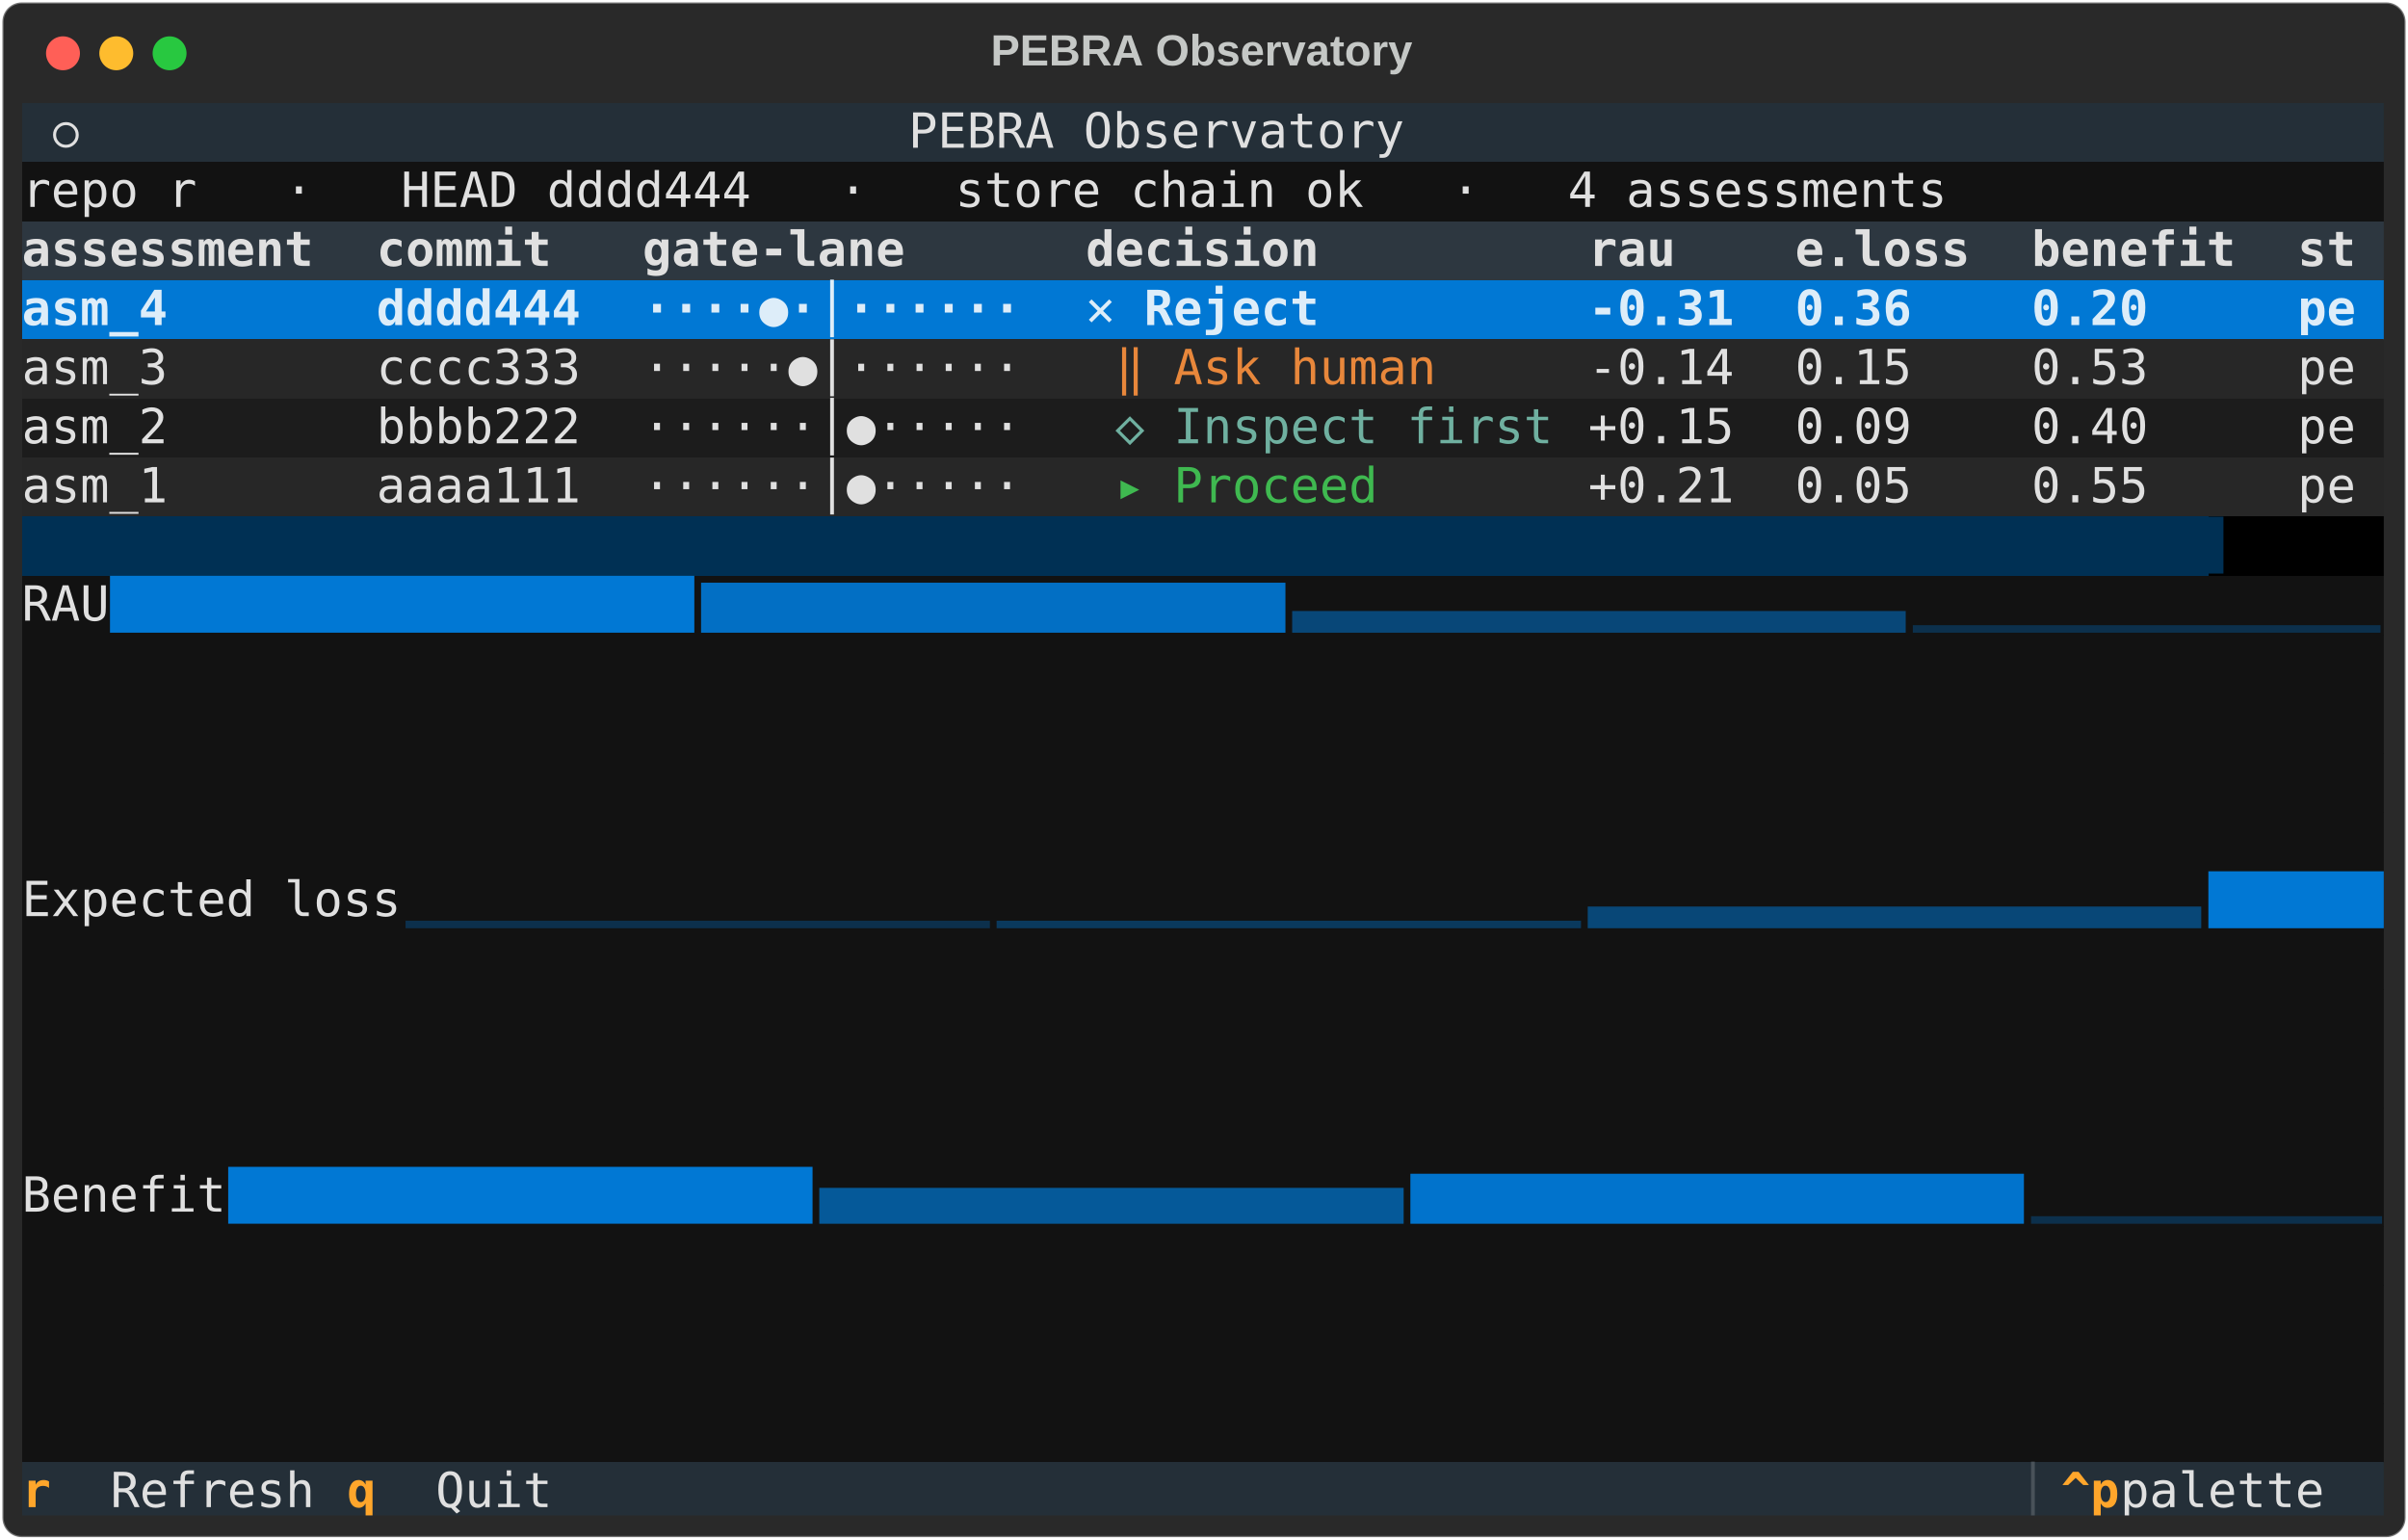
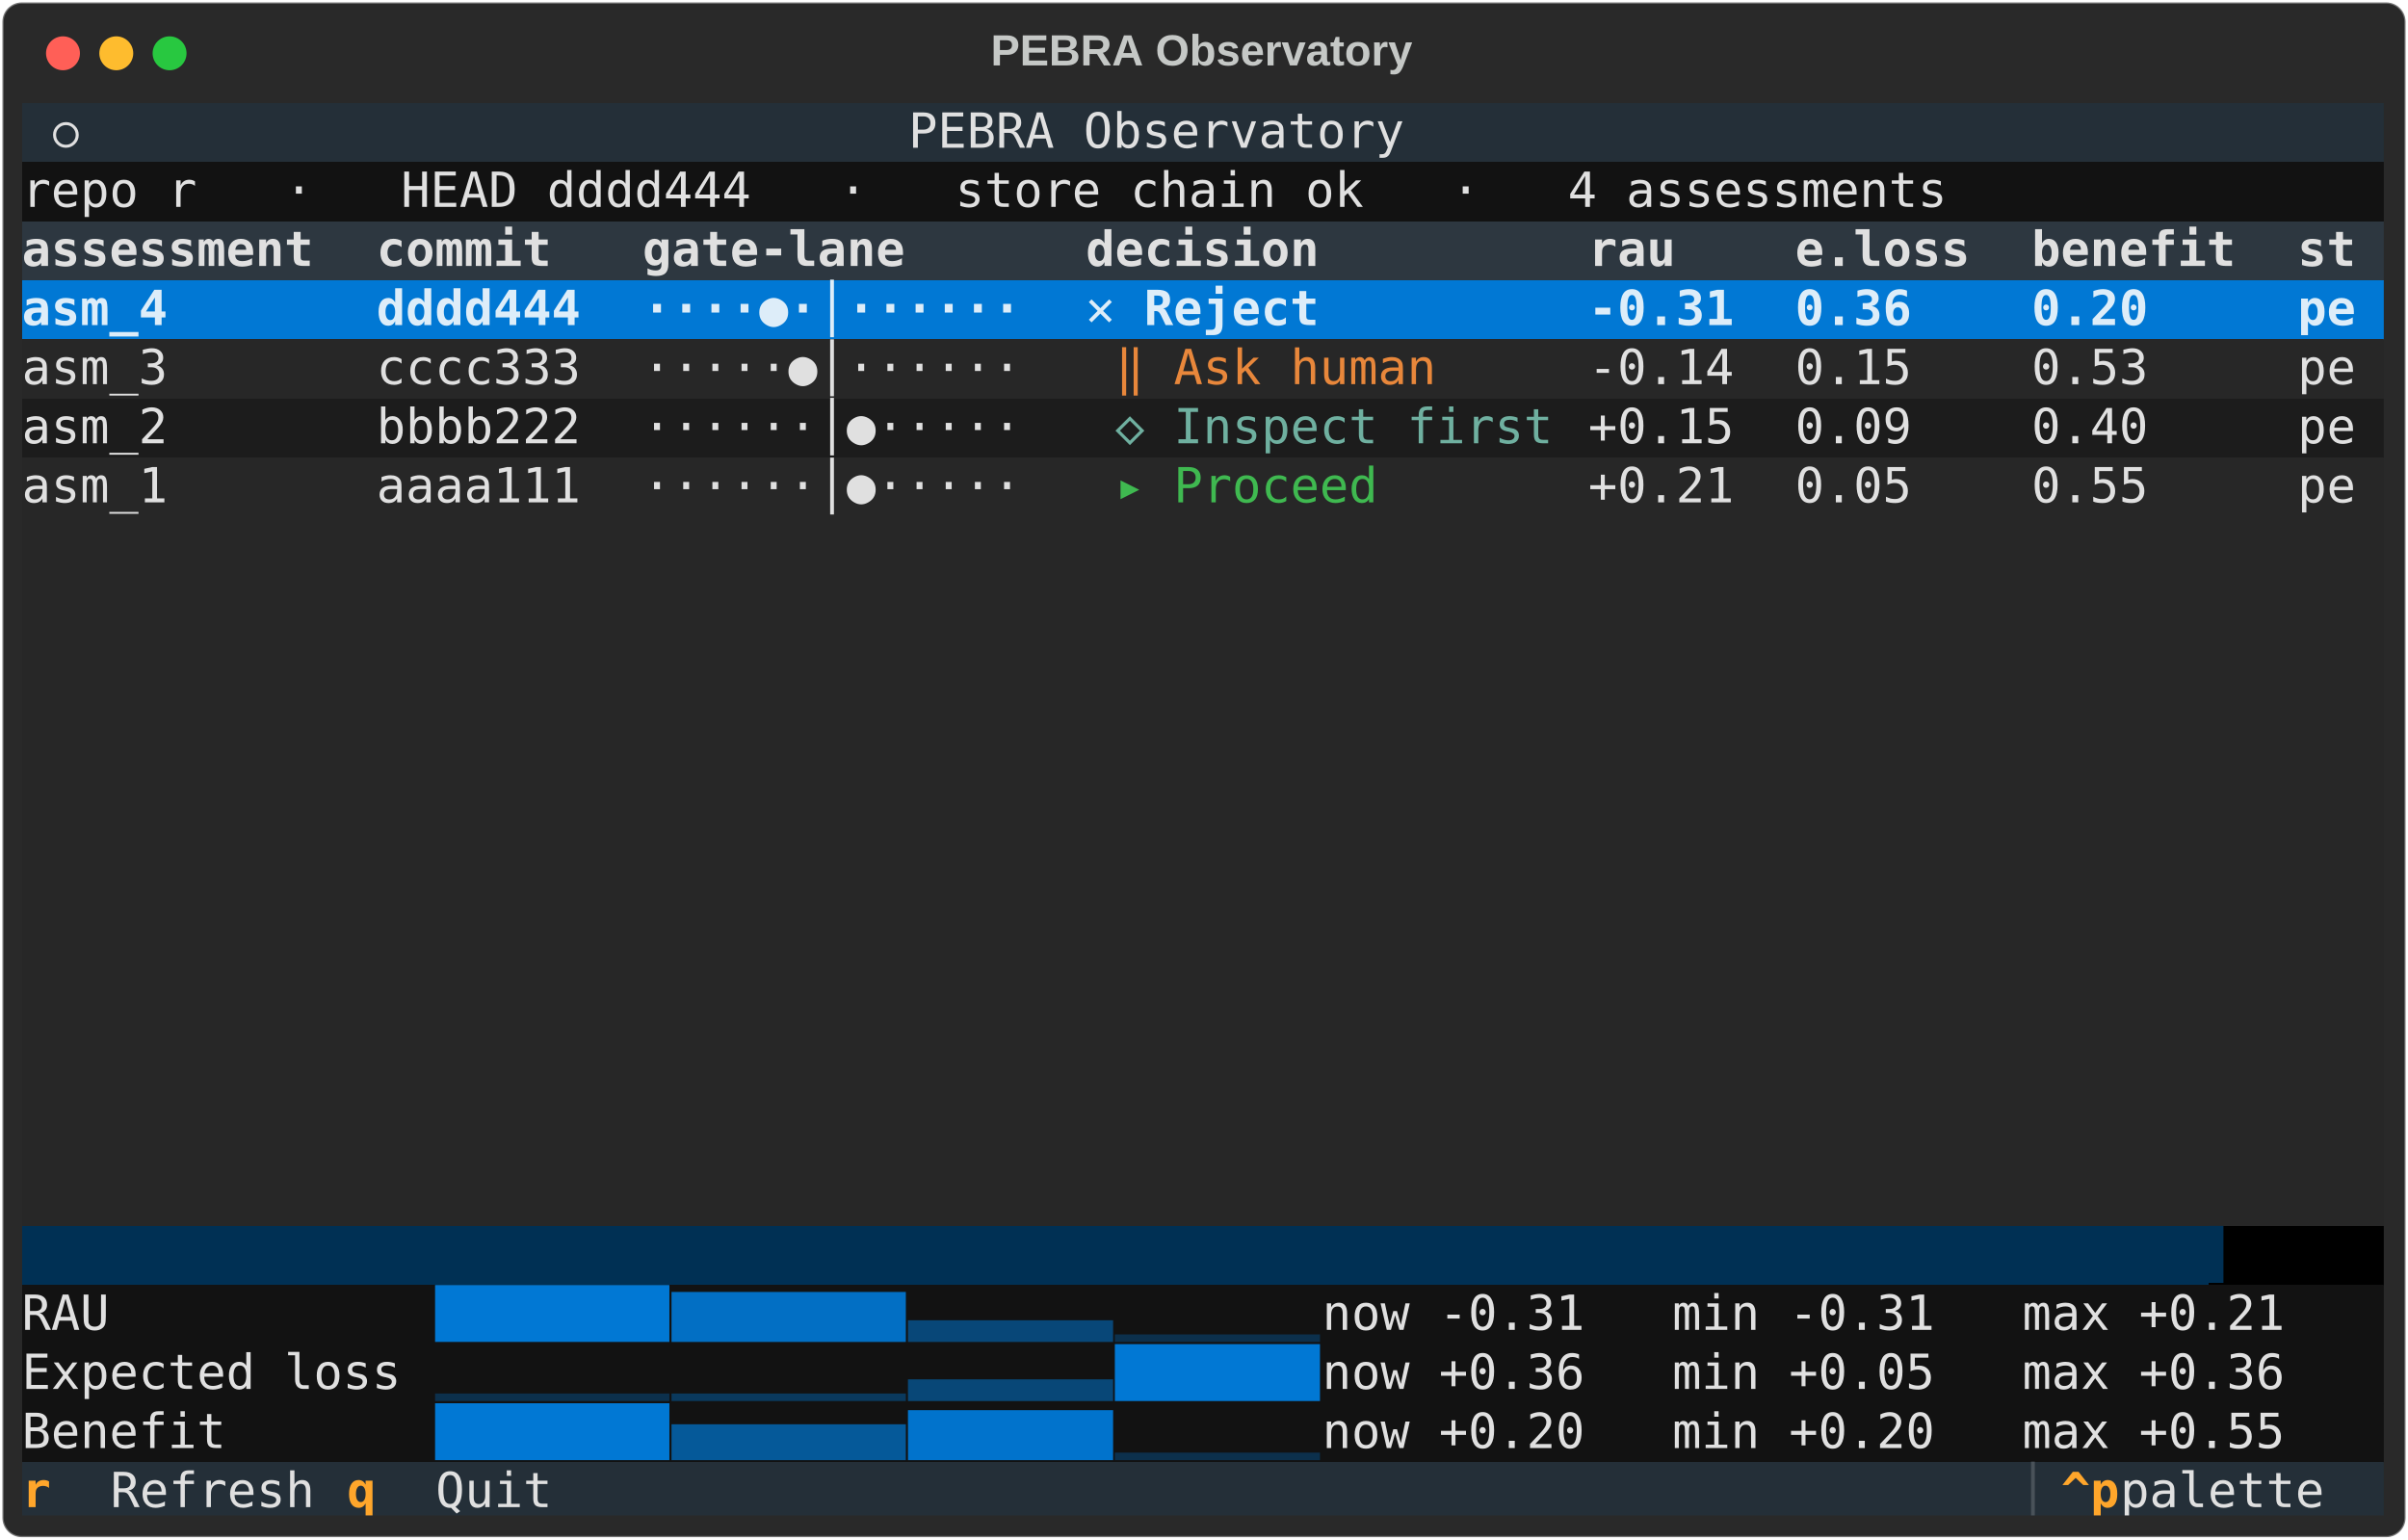
<svg xmlns="http://www.w3.org/2000/svg" class="rich-terminal" viewBox="0 0 994 635.6">
  <style>

    @font-face {
        font-family: "Fira Code";
        src: local("FiraCode-Regular"),
                url("https://cdnjs.cloudflare.com/ajax/libs/firacode/6.2.0/woff2/FiraCode-Regular.woff2") format("woff2"),
                url("https://cdnjs.cloudflare.com/ajax/libs/firacode/6.2.0/woff/FiraCode-Regular.woff") format("woff");
        font-style: normal;
        font-weight: 400;
    }
    @font-face {
        font-family: "Fira Code";
        src: local("FiraCode-Bold"),
                url("https://cdnjs.cloudflare.com/ajax/libs/firacode/6.2.0/woff2/FiraCode-Bold.woff2") format("woff2"),
                url("https://cdnjs.cloudflare.com/ajax/libs/firacode/6.2.0/woff/FiraCode-Bold.woff") format("woff");
        font-style: bold;
        font-weight: 700;
    }

-     .terminal-matrix {
+     .terminal-1086342496-matrix {
        font-family: Fira Code, monospace;
        font-size: 20px;
        line-height: 24.4px;
        font-variant-east-asian: full-width;
    }

-     .terminal-title {
+     .terminal-1086342496-title {
        font-size: 18px;
        font-weight: bold;
        font-family: arial;
    }

-     .terminal-r1 { fill: #c5c8c6 }
- .terminal-r2 { fill: #e0e0e0 }
- .terminal-r3 { fill: #e0e0e0;font-weight: bold }
- .terminal-r4 { fill: #ddedf9;font-weight: bold }
- .terminal-r5 { fill: #e8873b }
- .terminal-r6 { fill: #6fb0a0 }
- .terminal-r7 { fill: #3fb950 }
- .terminal-r8 { fill: #272727 }
- .terminal-r9 { fill: #003054 }
- .terminal-r10 { fill: #0178d4 }
- .terminal-r11 { fill: #026fc4 }
- .terminal-r12 { fill: #084778 }
- .terminal-r13 { fill: #0c304c }
- .terminal-r14 { fill: #0a395d }
- .terminal-r15 { fill: #084777 }
- .terminal-r16 { fill: #055999 }
- .terminal-r17 { fill: #0173cc }
- .terminal-r18 { fill: #ffa62b;font-weight: bold }
- .terminal-r19 { fill: #495259 }
+     .terminal-1086342496-r1 { fill: #c5c8c6 }
+ .terminal-1086342496-r2 { fill: #e0e0e0 }
+ .terminal-1086342496-r3 { fill: #e0e0e0;font-weight: bold }
+ .terminal-1086342496-r4 { fill: #ddedf9;font-weight: bold }
+ .terminal-1086342496-r5 { fill: #e8873b }
+ .terminal-1086342496-r6 { fill: #6fb0a0 }
+ .terminal-1086342496-r7 { fill: #3fb950 }
+ .terminal-1086342496-r8 { fill: #272727 }
+ .terminal-1086342496-r9 { fill: #003054 }
+ .terminal-1086342496-r10 { fill: #0178d4 }
+ .terminal-1086342496-r11 { fill: #026fc4 }
+ .terminal-1086342496-r12 { fill: #084778 }
+ .terminal-1086342496-r13 { fill: #0c304c }
+ .terminal-1086342496-r14 { fill: #0a395d }
+ .terminal-1086342496-r15 { fill: #084777 }
+ .terminal-1086342496-r16 { fill: #055999 }
+ .terminal-1086342496-r17 { fill: #0173cc }
+ .terminal-1086342496-r18 { fill: #ffa62b;font-weight: bold }
+ .terminal-1086342496-r19 { fill: #495259 }
    </style>
  <defs>
-     <clipPath id="terminal-clip-terminal">
+     <clipPath id="terminal-1086342496-clip-terminal">
      <rect x="0" y="0" width="975.0" height="584.6" />
    </clipPath>
-     <clipPath id="terminal-line-0">
+     <clipPath id="terminal-1086342496-line-0">
      <rect x="0" y="1.5" width="976" height="24.65" />
    </clipPath>
-     <clipPath id="terminal-line-1">
+     <clipPath id="terminal-1086342496-line-1">
      <rect x="0" y="25.9" width="976" height="24.65" />
    </clipPath>
-     <clipPath id="terminal-line-2">
+     <clipPath id="terminal-1086342496-line-2">
      <rect x="0" y="50.3" width="976" height="24.65" />
    </clipPath>
-     <clipPath id="terminal-line-3">
+     <clipPath id="terminal-1086342496-line-3">
      <rect x="0" y="74.7" width="976" height="24.65" />
    </clipPath>
-     <clipPath id="terminal-line-4">
+     <clipPath id="terminal-1086342496-line-4">
      <rect x="0" y="99.1" width="976" height="24.65" />
    </clipPath>
-     <clipPath id="terminal-line-5">
+     <clipPath id="terminal-1086342496-line-5">
      <rect x="0" y="123.5" width="976" height="24.65" />
    </clipPath>
-     <clipPath id="terminal-line-6">
+     <clipPath id="terminal-1086342496-line-6">
      <rect x="0" y="147.9" width="976" height="24.65" />
    </clipPath>
-     <clipPath id="terminal-line-7">
+     <clipPath id="terminal-1086342496-line-7">
      <rect x="0" y="172.3" width="976" height="24.65" />
    </clipPath>
-     <clipPath id="terminal-line-8">
+     <clipPath id="terminal-1086342496-line-8">
      <rect x="0" y="196.7" width="976" height="24.65" />
    </clipPath>
-     <clipPath id="terminal-line-9">
+     <clipPath id="terminal-1086342496-line-9">
      <rect x="0" y="221.1" width="976" height="24.65" />
    </clipPath>
-     <clipPath id="terminal-line-10">
+     <clipPath id="terminal-1086342496-line-10">
      <rect x="0" y="245.5" width="976" height="24.65" />
    </clipPath>
-     <clipPath id="terminal-line-11">
+     <clipPath id="terminal-1086342496-line-11">
      <rect x="0" y="269.9" width="976" height="24.65" />
    </clipPath>
-     <clipPath id="terminal-line-12">
+     <clipPath id="terminal-1086342496-line-12">
      <rect x="0" y="294.3" width="976" height="24.65" />
    </clipPath>
-     <clipPath id="terminal-line-13">
+     <clipPath id="terminal-1086342496-line-13">
      <rect x="0" y="318.7" width="976" height="24.65" />
    </clipPath>
-     <clipPath id="terminal-line-14">
+     <clipPath id="terminal-1086342496-line-14">
      <rect x="0" y="343.1" width="976" height="24.65" />
    </clipPath>
-     <clipPath id="terminal-line-15">
+     <clipPath id="terminal-1086342496-line-15">
      <rect x="0" y="367.5" width="976" height="24.65" />
    </clipPath>
-     <clipPath id="terminal-line-16">
+     <clipPath id="terminal-1086342496-line-16">
      <rect x="0" y="391.9" width="976" height="24.65" />
    </clipPath>
-     <clipPath id="terminal-line-17">
+     <clipPath id="terminal-1086342496-line-17">
      <rect x="0" y="416.3" width="976" height="24.65" />
    </clipPath>
-     <clipPath id="terminal-line-18">
+     <clipPath id="terminal-1086342496-line-18">
      <rect x="0" y="440.7" width="976" height="24.65" />
    </clipPath>
-     <clipPath id="terminal-line-19">
+     <clipPath id="terminal-1086342496-line-19">
      <rect x="0" y="465.1" width="976" height="24.65" />
    </clipPath>
-     <clipPath id="terminal-line-20">
+     <clipPath id="terminal-1086342496-line-20">
      <rect x="0" y="489.5" width="976" height="24.65" />
    </clipPath>
-     <clipPath id="terminal-line-21">
+     <clipPath id="terminal-1086342496-line-21">
      <rect x="0" y="513.9" width="976" height="24.65" />
    </clipPath>
-     <clipPath id="terminal-line-22">
+     <clipPath id="terminal-1086342496-line-22">
      <rect x="0" y="538.3" width="976" height="24.65" />
    </clipPath>
  </defs>
  <rect fill="#292929" stroke="rgba(255,255,255,0.35)" stroke-width="1" x="1" y="1" width="992" height="633.6" rx="8" />
-   <text class="terminal-title" fill="#c5c8c6" text-anchor="middle" x="496" y="27">PEBRA Observatory</text>
+   <text class="terminal-1086342496-title" fill="#c5c8c6" text-anchor="middle" x="496" y="27">PEBRA Observatory</text>
  <g transform="translate(26,22)">
    <circle cx="0" cy="0" r="7" fill="#ff5f57" />
    <circle cx="22" cy="0" r="7" fill="#febc2e" />
    <circle cx="44" cy="0" r="7" fill="#28c840" />
  </g>
-   <g transform="translate(9, 41)" clip-path="url(#terminal-clip-terminal)">
+   <g transform="translate(9, 41)" clip-path="url(#terminal-1086342496-clip-terminal)">
    <rect fill="#242f38" x="0" y="1.5" width="12.2" height="24.65" shape-rendering="crispEdges" />
    <rect fill="#242f38" x="12.2" y="1.5" width="12.2" height="24.65" shape-rendering="crispEdges" />
    <rect fill="#242f38" x="24.4" y="1.5" width="61" height="24.65" shape-rendering="crispEdges" />
    <rect fill="#242f38" x="85.4" y="1.5" width="12.2" height="24.65" shape-rendering="crispEdges" />
    <rect fill="#242f38" x="97.6" y="1.5" width="268.4" height="24.65" shape-rendering="crispEdges" />
    <rect fill="#242f38" x="366" y="1.5" width="207.4" height="24.65" shape-rendering="crispEdges" />
    <rect fill="#242f38" x="573.4" y="1.5" width="280.6" height="24.65" shape-rendering="crispEdges" />
    <rect fill="#242f38" x="854" y="1.5" width="12.2" height="24.65" shape-rendering="crispEdges" />
    <rect fill="#242f38" x="866.2" y="1.5" width="0" height="24.65" shape-rendering="crispEdges" />
    <rect fill="#242f38" x="866.2" y="1.5" width="109.8" height="24.65" shape-rendering="crispEdges" />
    <rect fill="#121212" x="0" y="25.9" width="805.2" height="24.65" shape-rendering="crispEdges" />
    <rect fill="#121212" x="805.2" y="25.9" width="170.8" height="24.65" shape-rendering="crispEdges" />
    <rect fill="#2d3740" x="0" y="50.3" width="146.4" height="24.65" shape-rendering="crispEdges" />
    <rect fill="#2d3740" x="146.4" y="50.3" width="109.8" height="24.65" shape-rendering="crispEdges" />
    <rect fill="#2d3740" x="256.2" y="50.3" width="183" height="24.65" shape-rendering="crispEdges" />
    <rect fill="#2d3740" x="439.2" y="50.3" width="207.4" height="24.65" shape-rendering="crispEdges" />
    <rect fill="#2d3740" x="646.6" y="50.3" width="85.4" height="24.65" shape-rendering="crispEdges" />
    <rect fill="#2d3740" x="732" y="50.3" width="97.6" height="24.65" shape-rendering="crispEdges" />
    <rect fill="#2d3740" x="829.6" y="50.3" width="109.8" height="24.65" shape-rendering="crispEdges" />
    <rect fill="#2d3740" x="939.4" y="50.3" width="36.6" height="24.65" shape-rendering="crispEdges" />
    <rect fill="#0178d4" x="0" y="74.7" width="146.4" height="24.65" shape-rendering="crispEdges" />
    <rect fill="#0178d4" x="146.4" y="74.7" width="109.8" height="24.65" shape-rendering="crispEdges" />
    <rect fill="#0178d4" x="256.2" y="74.7" width="183" height="24.65" shape-rendering="crispEdges" />
    <rect fill="#0178d4" x="439.2" y="74.7" width="207.4" height="24.65" shape-rendering="crispEdges" />
    <rect fill="#0178d4" x="646.6" y="74.7" width="85.4" height="24.65" shape-rendering="crispEdges" />
    <rect fill="#0178d4" x="732" y="74.7" width="97.6" height="24.65" shape-rendering="crispEdges" />
    <rect fill="#0178d4" x="829.6" y="74.7" width="109.8" height="24.65" shape-rendering="crispEdges" />
    <rect fill="#0178d4" x="939.4" y="74.7" width="36.6" height="24.65" shape-rendering="crispEdges" />
    <rect fill="#272727" x="0" y="99.1" width="146.4" height="24.65" shape-rendering="crispEdges" />
    <rect fill="#272727" x="146.4" y="99.1" width="109.8" height="24.65" shape-rendering="crispEdges" />
    <rect fill="#272727" x="256.2" y="99.1" width="183" height="24.65" shape-rendering="crispEdges" />
    <rect fill="#272727" x="439.2" y="99.1" width="12.2" height="24.65" shape-rendering="crispEdges" />
    <rect fill="#272727" x="451.4" y="99.1" width="134.2" height="24.65" shape-rendering="crispEdges" />
    <rect fill="#272727" x="585.6" y="99.1" width="61" height="24.65" shape-rendering="crispEdges" />
    <rect fill="#272727" x="646.6" y="99.1" width="85.4" height="24.65" shape-rendering="crispEdges" />
    <rect fill="#272727" x="732" y="99.1" width="97.6" height="24.65" shape-rendering="crispEdges" />
    <rect fill="#272727" x="829.6" y="99.1" width="109.8" height="24.65" shape-rendering="crispEdges" />
    <rect fill="#272727" x="939.4" y="99.1" width="36.6" height="24.65" shape-rendering="crispEdges" />
    <rect fill="#1c1c1c" x="0" y="123.5" width="146.4" height="24.65" shape-rendering="crispEdges" />
    <rect fill="#1c1c1c" x="146.4" y="123.5" width="109.8" height="24.65" shape-rendering="crispEdges" />
    <rect fill="#1c1c1c" x="256.2" y="123.5" width="183" height="24.65" shape-rendering="crispEdges" />
    <rect fill="#1c1c1c" x="439.2" y="123.5" width="12.2" height="24.65" shape-rendering="crispEdges" />
    <rect fill="#1c1c1c" x="451.4" y="123.5" width="183" height="24.65" shape-rendering="crispEdges" />
    <rect fill="#1c1c1c" x="634.4" y="123.5" width="12.2" height="24.65" shape-rendering="crispEdges" />
    <rect fill="#1c1c1c" x="646.6" y="123.5" width="85.4" height="24.65" shape-rendering="crispEdges" />
    <rect fill="#1c1c1c" x="732" y="123.5" width="97.6" height="24.65" shape-rendering="crispEdges" />
    <rect fill="#1c1c1c" x="829.6" y="123.5" width="109.8" height="24.65" shape-rendering="crispEdges" />
    <rect fill="#1c1c1c" x="939.4" y="123.5" width="36.6" height="24.65" shape-rendering="crispEdges" />
    <rect fill="#272727" x="0" y="147.9" width="146.4" height="24.65" shape-rendering="crispEdges" />
    <rect fill="#272727" x="146.4" y="147.9" width="109.8" height="24.65" shape-rendering="crispEdges" />
    <rect fill="#272727" x="256.2" y="147.9" width="183" height="24.65" shape-rendering="crispEdges" />
    <rect fill="#272727" x="439.2" y="147.9" width="12.2" height="24.65" shape-rendering="crispEdges" />
    <rect fill="#272727" x="451.4" y="147.9" width="109.8" height="24.65" shape-rendering="crispEdges" />
    <rect fill="#272727" x="561.2" y="147.9" width="85.4" height="24.65" shape-rendering="crispEdges" />
    <rect fill="#272727" x="646.6" y="147.9" width="85.4" height="24.65" shape-rendering="crispEdges" />
    <rect fill="#272727" x="732" y="147.9" width="97.6" height="24.65" shape-rendering="crispEdges" />
    <rect fill="#272727" x="829.6" y="147.9" width="109.8" height="24.65" shape-rendering="crispEdges" />
    <rect fill="#272727" x="939.4" y="147.9" width="36.6" height="24.65" shape-rendering="crispEdges" />
-     <rect fill="#003054" x="0" y="172.3" width="902.8" height="24.65" shape-rendering="crispEdges" />
-     <rect fill="#000000" x="902.8" y="172.3" width="12.2" height="24.65" shape-rendering="crispEdges" />
-     <rect fill="#000000" x="915" y="172.3" width="61" height="24.65" shape-rendering="crispEdges" />
-     <rect fill="#121212" x="0" y="196.7" width="36.6" height="24.65" shape-rendering="crispEdges" />
-     <rect fill="#121212" x="36.6" y="196.7" width="244" height="24.65" shape-rendering="crispEdges" />
-     <rect fill="#121212" x="280.6" y="196.7" width="244" height="24.65" shape-rendering="crispEdges" />
-     <rect fill="#121212" x="524.6" y="196.7" width="256.2" height="24.65" shape-rendering="crispEdges" />
-     <rect fill="#121212" x="780.8" y="196.7" width="195.2" height="24.65" shape-rendering="crispEdges" />
-     <rect fill="#121212" x="0" y="221.1" width="976" height="24.65" shape-rendering="crispEdges" />
-     <rect fill="#121212" x="0" y="245.5" width="976" height="24.65" shape-rendering="crispEdges" />
-     <rect fill="#121212" x="0" y="269.9" width="976" height="24.65" shape-rendering="crispEdges" />
-     <rect fill="#121212" x="0" y="294.3" width="976" height="24.65" shape-rendering="crispEdges" />
-     <rect fill="#121212" x="0" y="318.7" width="158.6" height="24.65" shape-rendering="crispEdges" />
-     <rect fill="#121212" x="158.6" y="318.7" width="244" height="24.65" shape-rendering="crispEdges" />
-     <rect fill="#121212" x="402.6" y="318.7" width="244" height="24.65" shape-rendering="crispEdges" />
-     <rect fill="#121212" x="646.6" y="318.7" width="256.2" height="24.65" shape-rendering="crispEdges" />
-     <rect fill="#121212" x="902.8" y="318.7" width="73.2" height="24.65" shape-rendering="crispEdges" />
-     <rect fill="#121212" x="0" y="343.1" width="976" height="24.65" shape-rendering="crispEdges" />
-     <rect fill="#121212" x="0" y="367.5" width="976" height="24.65" shape-rendering="crispEdges" />
-     <rect fill="#121212" x="0" y="391.9" width="976" height="24.65" shape-rendering="crispEdges" />
-     <rect fill="#121212" x="0" y="416.3" width="976" height="24.65" shape-rendering="crispEdges" />
-     <rect fill="#121212" x="0" y="440.7" width="85.4" height="24.65" shape-rendering="crispEdges" />
-     <rect fill="#121212" x="85.4" y="440.7" width="244" height="24.65" shape-rendering="crispEdges" />
-     <rect fill="#121212" x="329.4" y="440.7" width="244" height="24.65" shape-rendering="crispEdges" />
-     <rect fill="#121212" x="573.4" y="440.7" width="256.2" height="24.65" shape-rendering="crispEdges" />
-     <rect fill="#121212" x="829.6" y="440.7" width="146.4" height="24.65" shape-rendering="crispEdges" />
-     <rect fill="#121212" x="0" y="465.1" width="976" height="24.65" shape-rendering="crispEdges" />
-     <rect fill="#121212" x="0" y="489.5" width="976" height="24.65" shape-rendering="crispEdges" />
-     <rect fill="#121212" x="0" y="513.9" width="976" height="24.65" shape-rendering="crispEdges" />
-     <rect fill="#121212" x="0" y="538.3" width="976" height="24.65" shape-rendering="crispEdges" />
+     <rect fill="#272727" x="0" y="172.3" width="976" height="24.65" shape-rendering="crispEdges" />
+     <rect fill="#272727" x="0" y="196.7" width="976" height="24.65" shape-rendering="crispEdges" />
+     <rect fill="#272727" x="0" y="221.1" width="976" height="24.65" shape-rendering="crispEdges" />
+     <rect fill="#272727" x="0" y="245.5" width="976" height="24.65" shape-rendering="crispEdges" />
+     <rect fill="#272727" x="0" y="269.9" width="976" height="24.65" shape-rendering="crispEdges" />
+     <rect fill="#272727" x="0" y="294.3" width="976" height="24.65" shape-rendering="crispEdges" />
+     <rect fill="#272727" x="0" y="318.7" width="976" height="24.65" shape-rendering="crispEdges" />
+     <rect fill="#272727" x="0" y="343.1" width="976" height="24.65" shape-rendering="crispEdges" />
+     <rect fill="#272727" x="0" y="367.5" width="976" height="24.65" shape-rendering="crispEdges" />
+     <rect fill="#272727" x="0" y="391.9" width="976" height="24.65" shape-rendering="crispEdges" />
+     <rect fill="#272727" x="0" y="416.3" width="976" height="24.65" shape-rendering="crispEdges" />
+     <rect fill="#272727" x="0" y="440.7" width="976" height="24.65" shape-rendering="crispEdges" />
+     <rect fill="#003054" x="0" y="465.1" width="902.8" height="24.65" shape-rendering="crispEdges" />
+     <rect fill="#000000" x="902.8" y="465.1" width="12.2" height="24.65" shape-rendering="crispEdges" />
+     <rect fill="#000000" x="915" y="465.1" width="61" height="24.65" shape-rendering="crispEdges" />
+     <rect fill="#121212" x="0" y="489.5" width="36.6" height="24.65" shape-rendering="crispEdges" />
+     <rect fill="#121212" x="36.6" y="489.5" width="134.2" height="24.65" shape-rendering="crispEdges" />
+     <rect fill="#121212" x="170.8" y="489.5" width="97.6" height="24.65" shape-rendering="crispEdges" />
+     <rect fill="#121212" x="268.4" y="489.5" width="97.6" height="24.65" shape-rendering="crispEdges" />
+     <rect fill="#121212" x="366" y="489.5" width="85.4" height="24.65" shape-rendering="crispEdges" />
+     <rect fill="#121212" x="451.4" y="489.5" width="85.4" height="24.65" shape-rendering="crispEdges" />
+     <rect fill="#121212" x="536.8" y="489.5" width="402.6" height="24.65" shape-rendering="crispEdges" />
+     <rect fill="#121212" x="939.4" y="489.5" width="36.6" height="24.65" shape-rendering="crispEdges" />
+     <rect fill="#121212" x="0" y="513.9" width="158.6" height="24.65" shape-rendering="crispEdges" />
+     <rect fill="#121212" x="158.6" y="513.9" width="12.2" height="24.65" shape-rendering="crispEdges" />
+     <rect fill="#121212" x="170.8" y="513.9" width="97.6" height="24.65" shape-rendering="crispEdges" />
+     <rect fill="#121212" x="268.4" y="513.9" width="97.6" height="24.65" shape-rendering="crispEdges" />
+     <rect fill="#121212" x="366" y="513.9" width="85.4" height="24.65" shape-rendering="crispEdges" />
+     <rect fill="#121212" x="451.4" y="513.9" width="85.4" height="24.65" shape-rendering="crispEdges" />
+     <rect fill="#121212" x="536.8" y="513.9" width="402.6" height="24.65" shape-rendering="crispEdges" />
+     <rect fill="#121212" x="939.4" y="513.9" width="36.6" height="24.65" shape-rendering="crispEdges" />
+     <rect fill="#121212" x="0" y="538.3" width="85.4" height="24.65" shape-rendering="crispEdges" />
+     <rect fill="#121212" x="85.4" y="538.3" width="85.4" height="24.65" shape-rendering="crispEdges" />
+     <rect fill="#121212" x="170.8" y="538.3" width="97.6" height="24.65" shape-rendering="crispEdges" />
+     <rect fill="#121212" x="268.4" y="538.3" width="97.6" height="24.65" shape-rendering="crispEdges" />
+     <rect fill="#121212" x="366" y="538.3" width="85.4" height="24.65" shape-rendering="crispEdges" />
+     <rect fill="#121212" x="451.4" y="538.3" width="85.4" height="24.65" shape-rendering="crispEdges" />
+     <rect fill="#121212" x="536.8" y="538.3" width="402.6" height="24.65" shape-rendering="crispEdges" />
+     <rect fill="#121212" x="939.4" y="538.3" width="36.6" height="24.65" shape-rendering="crispEdges" />
    <rect fill="#242f38" x="0" y="562.7" width="36.6" height="24.65" shape-rendering="crispEdges" />
    <rect fill="#242f38" x="36.6" y="562.7" width="97.6" height="24.65" shape-rendering="crispEdges" />
    <rect fill="#242f38" x="134.2" y="562.7" width="36.6" height="24.65" shape-rendering="crispEdges" />
    <rect fill="#242f38" x="170.8" y="562.7" width="61" height="24.65" shape-rendering="crispEdges" />
    <rect fill="#242f38" x="231.8" y="562.7" width="597.8" height="24.65" shape-rendering="crispEdges" />
    <rect fill="#242f38" x="829.6" y="562.7" width="12.2" height="24.65" shape-rendering="crispEdges" />
    <rect fill="#242f38" x="841.8" y="562.7" width="24.4" height="24.65" shape-rendering="crispEdges" />
    <rect fill="#242f38" x="866.2" y="562.7" width="97.6" height="24.65" shape-rendering="crispEdges" />
    <rect fill="#242f38" x="963.8" y="562.7" width="12.2" height="24.65" shape-rendering="crispEdges" />
-     <g class="terminal-matrix">
-       <text class="terminal-r2" x="12.2" y="20" textLength="12.2" clip-path="url(#terminal-line-0)">⭘</text>
-       <text class="terminal-r2" x="366" y="20" textLength="207.4" clip-path="url(#terminal-line-0)">PEBRA Observatory</text>
-       <text class="terminal-r1" x="976" y="20" textLength="12.2" clip-path="url(#terminal-line-0)">
- </text>
-       <text class="terminal-r2" x="0" y="44.4" textLength="805.2" clip-path="url(#terminal-line-1)">repo r   ·   HEAD dddd444   ·   store chain ok   ·   4 assessments</text>
-       <text class="terminal-r1" x="976" y="44.4" textLength="12.2" clip-path="url(#terminal-line-1)">
- </text>
-       <text class="terminal-r3" x="0" y="68.8" textLength="146.4" clip-path="url(#terminal-line-2)"> assessment </text>
-       <text class="terminal-r3" x="146.4" y="68.8" textLength="109.8" clip-path="url(#terminal-line-2)"> commit  </text>
-       <text class="terminal-r3" x="256.2" y="68.8" textLength="183" clip-path="url(#terminal-line-2)"> gate-lane     </text>
-       <text class="terminal-r3" x="439.2" y="68.8" textLength="207.4" clip-path="url(#terminal-line-2)"> decision        </text>
-       <text class="terminal-r3" x="646.6" y="68.8" textLength="85.4" clip-path="url(#terminal-line-2)"> rau   </text>
-       <text class="terminal-r3" x="732" y="68.8" textLength="97.6" clip-path="url(#terminal-line-2)"> e.loss </text>
-       <text class="terminal-r3" x="829.6" y="68.8" textLength="109.8" clip-path="url(#terminal-line-2)"> benefit </text>
-       <text class="terminal-r3" x="939.4" y="68.8" textLength="36.6" clip-path="url(#terminal-line-2)"> st</text>
-       <text class="terminal-r1" x="976" y="68.8" textLength="12.2" clip-path="url(#terminal-line-2)">
- </text>
-       <text class="terminal-r4" x="0" y="93.2" textLength="146.4" clip-path="url(#terminal-line-3)"> asm_4      </text>
-       <text class="terminal-r4" x="146.4" y="93.2" textLength="109.8" clip-path="url(#terminal-line-3)"> dddd444 </text>
-       <text class="terminal-r4" x="256.2" y="93.2" textLength="183" clip-path="url(#terminal-line-3)"> ····●·│······ </text>
-       <text class="terminal-r4" x="439.2" y="93.2" textLength="207.4" clip-path="url(#terminal-line-3)"> ✕ Reject        </text>
-       <text class="terminal-r4" x="646.6" y="93.2" textLength="85.4" clip-path="url(#terminal-line-3)"> -0.31 </text>
-       <text class="terminal-r4" x="732" y="93.2" textLength="97.6" clip-path="url(#terminal-line-3)"> 0.36   </text>
-       <text class="terminal-r4" x="829.6" y="93.2" textLength="109.8" clip-path="url(#terminal-line-3)"> 0.20    </text>
-       <text class="terminal-r4" x="939.4" y="93.2" textLength="36.6" clip-path="url(#terminal-line-3)"> pe</text>
-       <text class="terminal-r1" x="976" y="93.2" textLength="12.2" clip-path="url(#terminal-line-3)">
- </text>
-       <text class="terminal-r2" x="0" y="117.6" textLength="146.4" clip-path="url(#terminal-line-4)"> asm_3      </text>
-       <text class="terminal-r2" x="146.4" y="117.6" textLength="109.8" clip-path="url(#terminal-line-4)"> cccc333 </text>
-       <text class="terminal-r2" x="256.2" y="117.6" textLength="183" clip-path="url(#terminal-line-4)"> ·····●│······ </text>
-       <text class="terminal-r5" x="451.4" y="117.6" textLength="134.2" clip-path="url(#terminal-line-4)">‖ Ask human</text>
-       <text class="terminal-r2" x="646.6" y="117.6" textLength="85.4" clip-path="url(#terminal-line-4)"> -0.14 </text>
-       <text class="terminal-r2" x="732" y="117.6" textLength="97.6" clip-path="url(#terminal-line-4)"> 0.15   </text>
-       <text class="terminal-r2" x="829.6" y="117.6" textLength="109.8" clip-path="url(#terminal-line-4)"> 0.53    </text>
-       <text class="terminal-r2" x="939.4" y="117.6" textLength="36.6" clip-path="url(#terminal-line-4)"> pe</text>
-       <text class="terminal-r1" x="976" y="117.6" textLength="12.2" clip-path="url(#terminal-line-4)">
- </text>
-       <text class="terminal-r2" x="0" y="142" textLength="146.4" clip-path="url(#terminal-line-5)"> asm_2      </text>
-       <text class="terminal-r2" x="146.4" y="142" textLength="109.8" clip-path="url(#terminal-line-5)"> bbbb222 </text>
-       <text class="terminal-r2" x="256.2" y="142" textLength="183" clip-path="url(#terminal-line-5)"> ······│●····· </text>
-       <text class="terminal-r6" x="451.4" y="142" textLength="183" clip-path="url(#terminal-line-5)">◇ Inspect first</text>
-       <text class="terminal-r2" x="646.6" y="142" textLength="85.4" clip-path="url(#terminal-line-5)"> +0.15 </text>
-       <text class="terminal-r2" x="732" y="142" textLength="97.6" clip-path="url(#terminal-line-5)"> 0.09   </text>
-       <text class="terminal-r2" x="829.6" y="142" textLength="109.8" clip-path="url(#terminal-line-5)"> 0.40    </text>
-       <text class="terminal-r2" x="939.4" y="142" textLength="36.6" clip-path="url(#terminal-line-5)"> pe</text>
-       <text class="terminal-r1" x="976" y="142" textLength="12.2" clip-path="url(#terminal-line-5)">
- </text>
-       <text class="terminal-r2" x="0" y="166.4" textLength="146.4" clip-path="url(#terminal-line-6)"> asm_1      </text>
-       <text class="terminal-r2" x="146.4" y="166.4" textLength="109.8" clip-path="url(#terminal-line-6)"> aaaa111 </text>
-       <text class="terminal-r2" x="256.2" y="166.4" textLength="183" clip-path="url(#terminal-line-6)"> ······│●····· </text>
-       <text class="terminal-r7" x="451.4" y="166.4" textLength="109.8" clip-path="url(#terminal-line-6)">▸ Proceed</text>
-       <text class="terminal-r2" x="646.6" y="166.4" textLength="85.4" clip-path="url(#terminal-line-6)"> +0.21 </text>
-       <text class="terminal-r2" x="732" y="166.4" textLength="97.6" clip-path="url(#terminal-line-6)"> 0.05   </text>
-       <text class="terminal-r2" x="829.6" y="166.4" textLength="109.8" clip-path="url(#terminal-line-6)"> 0.55    </text>
-       <text class="terminal-r2" x="939.4" y="166.4" textLength="36.6" clip-path="url(#terminal-line-6)"> pe</text>
-       <text class="terminal-r1" x="976" y="166.4" textLength="12.2" clip-path="url(#terminal-line-6)">
- </text>
-       <text class="terminal-r9" x="902.8" y="190.8" textLength="12.2" clip-path="url(#terminal-line-7)">▌</text>
-       <text class="terminal-r1" x="976" y="190.8" textLength="12.2" clip-path="url(#terminal-line-7)">
- </text>
-       <text class="terminal-r2" x="0" y="215.2" textLength="36.6" clip-path="url(#terminal-line-8)">RAU</text>
-       <text class="terminal-r10" x="36.6" y="215.2" textLength="244" clip-path="url(#terminal-line-8)">████████████████████</text>
-       <text class="terminal-r11" x="280.6" y="215.2" textLength="244" clip-path="url(#terminal-line-8)">▇▇▇▇▇▇▇▇▇▇▇▇▇▇▇▇▇▇▇▇</text>
-       <text class="terminal-r12" x="524.6" y="215.2" textLength="256.2" clip-path="url(#terminal-line-8)">▃▃▃▃▃▃▃▃▃▃▃▃▃▃▃▃▃▃▃▃▃</text>
-       <text class="terminal-r13" x="780.8" y="215.2" textLength="195.2" clip-path="url(#terminal-line-8)">▁▁▁▁▁▁▁▁▁▁▁▁▁▁▁▁</text>
-       <text class="terminal-r1" x="976" y="215.2" textLength="12.2" clip-path="url(#terminal-line-8)">
- </text>
-       <text class="terminal-r1" x="976" y="239.6" textLength="12.2" clip-path="url(#terminal-line-9)">
- </text>
-       <text class="terminal-r1" x="976" y="264" textLength="12.2" clip-path="url(#terminal-line-10)">
- </text>
-       <text class="terminal-r1" x="976" y="288.4" textLength="12.2" clip-path="url(#terminal-line-11)">
- </text>
-       <text class="terminal-r1" x="976" y="312.8" textLength="12.2" clip-path="url(#terminal-line-12)">
- </text>
-       <text class="terminal-r2" x="0" y="337.2" textLength="158.6" clip-path="url(#terminal-line-13)">Expected loss</text>
-       <text class="terminal-r13" x="158.6" y="337.2" textLength="244" clip-path="url(#terminal-line-13)">▁▁▁▁▁▁▁▁▁▁▁▁▁▁▁▁▁▁▁▁</text>
-       <text class="terminal-r14" x="402.6" y="337.2" textLength="244" clip-path="url(#terminal-line-13)">▁▁▁▁▁▁▁▁▁▁▁▁▁▁▁▁▁▁▁▁</text>
-       <text class="terminal-r15" x="646.6" y="337.2" textLength="256.2" clip-path="url(#terminal-line-13)">▃▃▃▃▃▃▃▃▃▃▃▃▃▃▃▃▃▃▃▃▃</text>
-       <text class="terminal-r10" x="902.8" y="337.2" textLength="73.2" clip-path="url(#terminal-line-13)">██████</text>
-       <text class="terminal-r1" x="976" y="337.2" textLength="12.2" clip-path="url(#terminal-line-13)">
- </text>
-       <text class="terminal-r1" x="976" y="361.6" textLength="12.2" clip-path="url(#terminal-line-14)">
- </text>
-       <text class="terminal-r1" x="976" y="386" textLength="12.2" clip-path="url(#terminal-line-15)">
- </text>
-       <text class="terminal-r1" x="976" y="410.4" textLength="12.2" clip-path="url(#terminal-line-16)">
- </text>
-       <text class="terminal-r1" x="976" y="434.8" textLength="12.2" clip-path="url(#terminal-line-17)">
- </text>
-       <text class="terminal-r2" x="0" y="459.2" textLength="85.4" clip-path="url(#terminal-line-18)">Benefit</text>
-       <text class="terminal-r10" x="85.4" y="459.2" textLength="244" clip-path="url(#terminal-line-18)">████████████████████</text>
-       <text class="terminal-r16" x="329.4" y="459.2" textLength="244" clip-path="url(#terminal-line-18)">▅▅▅▅▅▅▅▅▅▅▅▅▅▅▅▅▅▅▅▅</text>
-       <text class="terminal-r17" x="573.4" y="459.2" textLength="256.2" clip-path="url(#terminal-line-18)">▇▇▇▇▇▇▇▇▇▇▇▇▇▇▇▇▇▇▇▇▇</text>
-       <text class="terminal-r13" x="829.6" y="459.2" textLength="146.4" clip-path="url(#terminal-line-18)">▁▁▁▁▁▁▁▁▁▁▁▁</text>
-       <text class="terminal-r1" x="976" y="459.2" textLength="12.2" clip-path="url(#terminal-line-18)">
- </text>
-       <text class="terminal-r1" x="976" y="483.6" textLength="12.2" clip-path="url(#terminal-line-19)">
- </text>
-       <text class="terminal-r1" x="976" y="508" textLength="12.2" clip-path="url(#terminal-line-20)">
- </text>
-       <text class="terminal-r1" x="976" y="532.4" textLength="12.2" clip-path="url(#terminal-line-21)">
- </text>
-       <text class="terminal-r1" x="976" y="556.8" textLength="12.2" clip-path="url(#terminal-line-22)">
- </text>
-       <text class="terminal-r18" x="0" y="581.2" textLength="36.6" clip-path="url(#terminal-line-23)"> r </text>
-       <text class="terminal-r2" x="36.6" y="581.2" textLength="97.6" clip-path="url(#terminal-line-23)">Refresh </text>
-       <text class="terminal-r18" x="134.2" y="581.2" textLength="36.6" clip-path="url(#terminal-line-23)"> q </text>
-       <text class="terminal-r2" x="170.8" y="581.2" textLength="61" clip-path="url(#terminal-line-23)">Quit </text>
-       <text class="terminal-r19" x="829.6" y="581.2" textLength="12.2" clip-path="url(#terminal-line-23)">▏</text>
-       <text class="terminal-r18" x="841.8" y="581.2" textLength="24.4" clip-path="url(#terminal-line-23)">^p</text>
-       <text class="terminal-r2" x="866.2" y="581.2" textLength="97.6" clip-path="url(#terminal-line-23)"> palette</text>
+     <g class="terminal-1086342496-matrix">
+       <text class="terminal-1086342496-r2" x="12.2" y="20" textLength="12.2" clip-path="url(#terminal-1086342496-line-0)">⭘</text>
+       <text class="terminal-1086342496-r2" x="366" y="20" textLength="207.4" clip-path="url(#terminal-1086342496-line-0)">PEBRA Observatory</text>
+       <text class="terminal-1086342496-r1" x="976" y="20" textLength="12.2" clip-path="url(#terminal-1086342496-line-0)">
+ </text>
+       <text class="terminal-1086342496-r2" x="0" y="44.4" textLength="805.2" clip-path="url(#terminal-1086342496-line-1)">repo r   ·   HEAD dddd444   ·   store chain ok   ·   4 assessments</text>
+       <text class="terminal-1086342496-r1" x="976" y="44.4" textLength="12.2" clip-path="url(#terminal-1086342496-line-1)">
+ </text>
+       <text class="terminal-1086342496-r3" x="0" y="68.8" textLength="146.4" clip-path="url(#terminal-1086342496-line-2)"> assessment </text>
+       <text class="terminal-1086342496-r3" x="146.4" y="68.8" textLength="109.8" clip-path="url(#terminal-1086342496-line-2)"> commit  </text>
+       <text class="terminal-1086342496-r3" x="256.2" y="68.8" textLength="183" clip-path="url(#terminal-1086342496-line-2)"> gate-lane     </text>
+       <text class="terminal-1086342496-r3" x="439.2" y="68.8" textLength="207.4" clip-path="url(#terminal-1086342496-line-2)"> decision        </text>
+       <text class="terminal-1086342496-r3" x="646.6" y="68.8" textLength="85.4" clip-path="url(#terminal-1086342496-line-2)"> rau   </text>
+       <text class="terminal-1086342496-r3" x="732" y="68.8" textLength="97.6" clip-path="url(#terminal-1086342496-line-2)"> e.loss </text>
+       <text class="terminal-1086342496-r3" x="829.6" y="68.8" textLength="109.8" clip-path="url(#terminal-1086342496-line-2)"> benefit </text>
+       <text class="terminal-1086342496-r3" x="939.4" y="68.8" textLength="36.6" clip-path="url(#terminal-1086342496-line-2)"> st</text>
+       <text class="terminal-1086342496-r1" x="976" y="68.8" textLength="12.2" clip-path="url(#terminal-1086342496-line-2)">
+ </text>
+       <text class="terminal-1086342496-r4" x="0" y="93.2" textLength="146.4" clip-path="url(#terminal-1086342496-line-3)"> asm_4      </text>
+       <text class="terminal-1086342496-r4" x="146.4" y="93.2" textLength="109.8" clip-path="url(#terminal-1086342496-line-3)"> dddd444 </text>
+       <text class="terminal-1086342496-r4" x="256.2" y="93.2" textLength="183" clip-path="url(#terminal-1086342496-line-3)"> ····●·│······ </text>
+       <text class="terminal-1086342496-r4" x="439.2" y="93.2" textLength="207.4" clip-path="url(#terminal-1086342496-line-3)"> ✕ Reject        </text>
+       <text class="terminal-1086342496-r4" x="646.6" y="93.2" textLength="85.4" clip-path="url(#terminal-1086342496-line-3)"> -0.31 </text>
+       <text class="terminal-1086342496-r4" x="732" y="93.2" textLength="97.6" clip-path="url(#terminal-1086342496-line-3)"> 0.36   </text>
+       <text class="terminal-1086342496-r4" x="829.6" y="93.2" textLength="109.8" clip-path="url(#terminal-1086342496-line-3)"> 0.20    </text>
+       <text class="terminal-1086342496-r4" x="939.4" y="93.2" textLength="36.6" clip-path="url(#terminal-1086342496-line-3)"> pe</text>
+       <text class="terminal-1086342496-r1" x="976" y="93.2" textLength="12.2" clip-path="url(#terminal-1086342496-line-3)">
+ </text>
+       <text class="terminal-1086342496-r2" x="0" y="117.6" textLength="146.4" clip-path="url(#terminal-1086342496-line-4)"> asm_3      </text>
+       <text class="terminal-1086342496-r2" x="146.4" y="117.6" textLength="109.8" clip-path="url(#terminal-1086342496-line-4)"> cccc333 </text>
+       <text class="terminal-1086342496-r2" x="256.2" y="117.6" textLength="183" clip-path="url(#terminal-1086342496-line-4)"> ·····●│······ </text>
+       <text class="terminal-1086342496-r5" x="451.4" y="117.6" textLength="134.2" clip-path="url(#terminal-1086342496-line-4)">‖ Ask human</text>
+       <text class="terminal-1086342496-r2" x="646.6" y="117.6" textLength="85.4" clip-path="url(#terminal-1086342496-line-4)"> -0.14 </text>
+       <text class="terminal-1086342496-r2" x="732" y="117.6" textLength="97.6" clip-path="url(#terminal-1086342496-line-4)"> 0.15   </text>
+       <text class="terminal-1086342496-r2" x="829.6" y="117.6" textLength="109.8" clip-path="url(#terminal-1086342496-line-4)"> 0.53    </text>
+       <text class="terminal-1086342496-r2" x="939.4" y="117.6" textLength="36.6" clip-path="url(#terminal-1086342496-line-4)"> pe</text>
+       <text class="terminal-1086342496-r1" x="976" y="117.6" textLength="12.2" clip-path="url(#terminal-1086342496-line-4)">
+ </text>
+       <text class="terminal-1086342496-r2" x="0" y="142" textLength="146.4" clip-path="url(#terminal-1086342496-line-5)"> asm_2      </text>
+       <text class="terminal-1086342496-r2" x="146.4" y="142" textLength="109.8" clip-path="url(#terminal-1086342496-line-5)"> bbbb222 </text>
+       <text class="terminal-1086342496-r2" x="256.2" y="142" textLength="183" clip-path="url(#terminal-1086342496-line-5)"> ······│●····· </text>
+       <text class="terminal-1086342496-r6" x="451.4" y="142" textLength="183" clip-path="url(#terminal-1086342496-line-5)">◇ Inspect first</text>
+       <text class="terminal-1086342496-r2" x="646.6" y="142" textLength="85.4" clip-path="url(#terminal-1086342496-line-5)"> +0.15 </text>
+       <text class="terminal-1086342496-r2" x="732" y="142" textLength="97.6" clip-path="url(#terminal-1086342496-line-5)"> 0.09   </text>
+       <text class="terminal-1086342496-r2" x="829.6" y="142" textLength="109.8" clip-path="url(#terminal-1086342496-line-5)"> 0.40    </text>
+       <text class="terminal-1086342496-r2" x="939.4" y="142" textLength="36.6" clip-path="url(#terminal-1086342496-line-5)"> pe</text>
+       <text class="terminal-1086342496-r1" x="976" y="142" textLength="12.2" clip-path="url(#terminal-1086342496-line-5)">
+ </text>
+       <text class="terminal-1086342496-r2" x="0" y="166.4" textLength="146.4" clip-path="url(#terminal-1086342496-line-6)"> asm_1      </text>
+       <text class="terminal-1086342496-r2" x="146.4" y="166.4" textLength="109.8" clip-path="url(#terminal-1086342496-line-6)"> aaaa111 </text>
+       <text class="terminal-1086342496-r2" x="256.2" y="166.4" textLength="183" clip-path="url(#terminal-1086342496-line-6)"> ······│●····· </text>
+       <text class="terminal-1086342496-r7" x="451.4" y="166.4" textLength="109.8" clip-path="url(#terminal-1086342496-line-6)">▸ Proceed</text>
+       <text class="terminal-1086342496-r2" x="646.6" y="166.4" textLength="85.4" clip-path="url(#terminal-1086342496-line-6)"> +0.21 </text>
+       <text class="terminal-1086342496-r2" x="732" y="166.4" textLength="97.6" clip-path="url(#terminal-1086342496-line-6)"> 0.05   </text>
+       <text class="terminal-1086342496-r2" x="829.6" y="166.4" textLength="109.8" clip-path="url(#terminal-1086342496-line-6)"> 0.55    </text>
+       <text class="terminal-1086342496-r2" x="939.4" y="166.4" textLength="36.6" clip-path="url(#terminal-1086342496-line-6)"> pe</text>
+       <text class="terminal-1086342496-r1" x="976" y="166.4" textLength="12.2" clip-path="url(#terminal-1086342496-line-6)">
+ </text>
+       <text class="terminal-1086342496-r1" x="976" y="190.8" textLength="12.2" clip-path="url(#terminal-1086342496-line-7)">
+ </text>
+       <text class="terminal-1086342496-r1" x="976" y="215.2" textLength="12.2" clip-path="url(#terminal-1086342496-line-8)">
+ </text>
+       <text class="terminal-1086342496-r1" x="976" y="239.6" textLength="12.2" clip-path="url(#terminal-1086342496-line-9)">
+ </text>
+       <text class="terminal-1086342496-r1" x="976" y="264" textLength="12.2" clip-path="url(#terminal-1086342496-line-10)">
+ </text>
+       <text class="terminal-1086342496-r1" x="976" y="288.4" textLength="12.2" clip-path="url(#terminal-1086342496-line-11)">
+ </text>
+       <text class="terminal-1086342496-r1" x="976" y="312.8" textLength="12.2" clip-path="url(#terminal-1086342496-line-12)">
+ </text>
+       <text class="terminal-1086342496-r1" x="976" y="337.2" textLength="12.2" clip-path="url(#terminal-1086342496-line-13)">
+ </text>
+       <text class="terminal-1086342496-r1" x="976" y="361.6" textLength="12.2" clip-path="url(#terminal-1086342496-line-14)">
+ </text>
+       <text class="terminal-1086342496-r1" x="976" y="386" textLength="12.2" clip-path="url(#terminal-1086342496-line-15)">
+ </text>
+       <text class="terminal-1086342496-r1" x="976" y="410.4" textLength="12.2" clip-path="url(#terminal-1086342496-line-16)">
+ </text>
+       <text class="terminal-1086342496-r1" x="976" y="434.8" textLength="12.2" clip-path="url(#terminal-1086342496-line-17)">
+ </text>
+       <text class="terminal-1086342496-r1" x="976" y="459.2" textLength="12.2" clip-path="url(#terminal-1086342496-line-18)">
+ </text>
+       <text class="terminal-1086342496-r9" x="902.8" y="483.6" textLength="12.2" clip-path="url(#terminal-1086342496-line-19)">▌</text>
+       <text class="terminal-1086342496-r1" x="976" y="483.6" textLength="12.2" clip-path="url(#terminal-1086342496-line-19)">
+ </text>
+       <text class="terminal-1086342496-r2" x="0" y="508" textLength="36.6" clip-path="url(#terminal-1086342496-line-20)">RAU</text>
+       <text class="terminal-1086342496-r10" x="170.8" y="508" textLength="97.6" clip-path="url(#terminal-1086342496-line-20)">████████</text>
+       <text class="terminal-1086342496-r11" x="268.4" y="508" textLength="97.6" clip-path="url(#terminal-1086342496-line-20)">▇▇▇▇▇▇▇▇</text>
+       <text class="terminal-1086342496-r12" x="366" y="508" textLength="85.4" clip-path="url(#terminal-1086342496-line-20)">▃▃▃▃▃▃▃</text>
+       <text class="terminal-1086342496-r13" x="451.4" y="508" textLength="85.4" clip-path="url(#terminal-1086342496-line-20)">▁▁▁▁▁▁▁</text>
+       <text class="terminal-1086342496-r2" x="536.8" y="508" textLength="402.6" clip-path="url(#terminal-1086342496-line-20)">now -0.31   min -0.31   max +0.21</text>
+       <text class="terminal-1086342496-r1" x="976" y="508" textLength="12.2" clip-path="url(#terminal-1086342496-line-20)">
+ </text>
+       <text class="terminal-1086342496-r2" x="0" y="532.4" textLength="158.6" clip-path="url(#terminal-1086342496-line-21)">Expected loss</text>
+       <text class="terminal-1086342496-r13" x="170.8" y="532.4" textLength="97.6" clip-path="url(#terminal-1086342496-line-21)">▁▁▁▁▁▁▁▁</text>
+       <text class="terminal-1086342496-r14" x="268.4" y="532.4" textLength="97.6" clip-path="url(#terminal-1086342496-line-21)">▁▁▁▁▁▁▁▁</text>
+       <text class="terminal-1086342496-r15" x="366" y="532.4" textLength="85.4" clip-path="url(#terminal-1086342496-line-21)">▃▃▃▃▃▃▃</text>
+       <text class="terminal-1086342496-r10" x="451.4" y="532.4" textLength="85.4" clip-path="url(#terminal-1086342496-line-21)">███████</text>
+       <text class="terminal-1086342496-r2" x="536.8" y="532.4" textLength="402.6" clip-path="url(#terminal-1086342496-line-21)">now +0.36   min +0.05   max +0.36</text>
+       <text class="terminal-1086342496-r1" x="976" y="532.4" textLength="12.2" clip-path="url(#terminal-1086342496-line-21)">
+ </text>
+       <text class="terminal-1086342496-r2" x="0" y="556.8" textLength="85.4" clip-path="url(#terminal-1086342496-line-22)">Benefit</text>
+       <text class="terminal-1086342496-r10" x="170.8" y="556.8" textLength="97.6" clip-path="url(#terminal-1086342496-line-22)">████████</text>
+       <text class="terminal-1086342496-r16" x="268.4" y="556.8" textLength="97.6" clip-path="url(#terminal-1086342496-line-22)">▅▅▅▅▅▅▅▅</text>
+       <text class="terminal-1086342496-r17" x="366" y="556.8" textLength="85.4" clip-path="url(#terminal-1086342496-line-22)">▇▇▇▇▇▇▇</text>
+       <text class="terminal-1086342496-r13" x="451.4" y="556.8" textLength="85.4" clip-path="url(#terminal-1086342496-line-22)">▁▁▁▁▁▁▁</text>
+       <text class="terminal-1086342496-r2" x="536.8" y="556.8" textLength="402.6" clip-path="url(#terminal-1086342496-line-22)">now +0.20   min +0.20   max +0.55</text>
+       <text class="terminal-1086342496-r1" x="976" y="556.8" textLength="12.2" clip-path="url(#terminal-1086342496-line-22)">
+ </text>
+       <text class="terminal-1086342496-r18" x="0" y="581.2" textLength="36.6" clip-path="url(#terminal-1086342496-line-23)"> r </text>
+       <text class="terminal-1086342496-r2" x="36.6" y="581.2" textLength="97.6" clip-path="url(#terminal-1086342496-line-23)">Refresh </text>
+       <text class="terminal-1086342496-r18" x="134.2" y="581.2" textLength="36.6" clip-path="url(#terminal-1086342496-line-23)"> q </text>
+       <text class="terminal-1086342496-r2" x="170.8" y="581.2" textLength="61" clip-path="url(#terminal-1086342496-line-23)">Quit </text>
+       <text class="terminal-1086342496-r19" x="829.6" y="581.2" textLength="12.2" clip-path="url(#terminal-1086342496-line-23)">▏</text>
+       <text class="terminal-1086342496-r18" x="841.8" y="581.2" textLength="24.4" clip-path="url(#terminal-1086342496-line-23)">^p</text>
+       <text class="terminal-1086342496-r2" x="866.2" y="581.2" textLength="97.6" clip-path="url(#terminal-1086342496-line-23)"> palette</text>
    </g>
  </g>
</svg>
